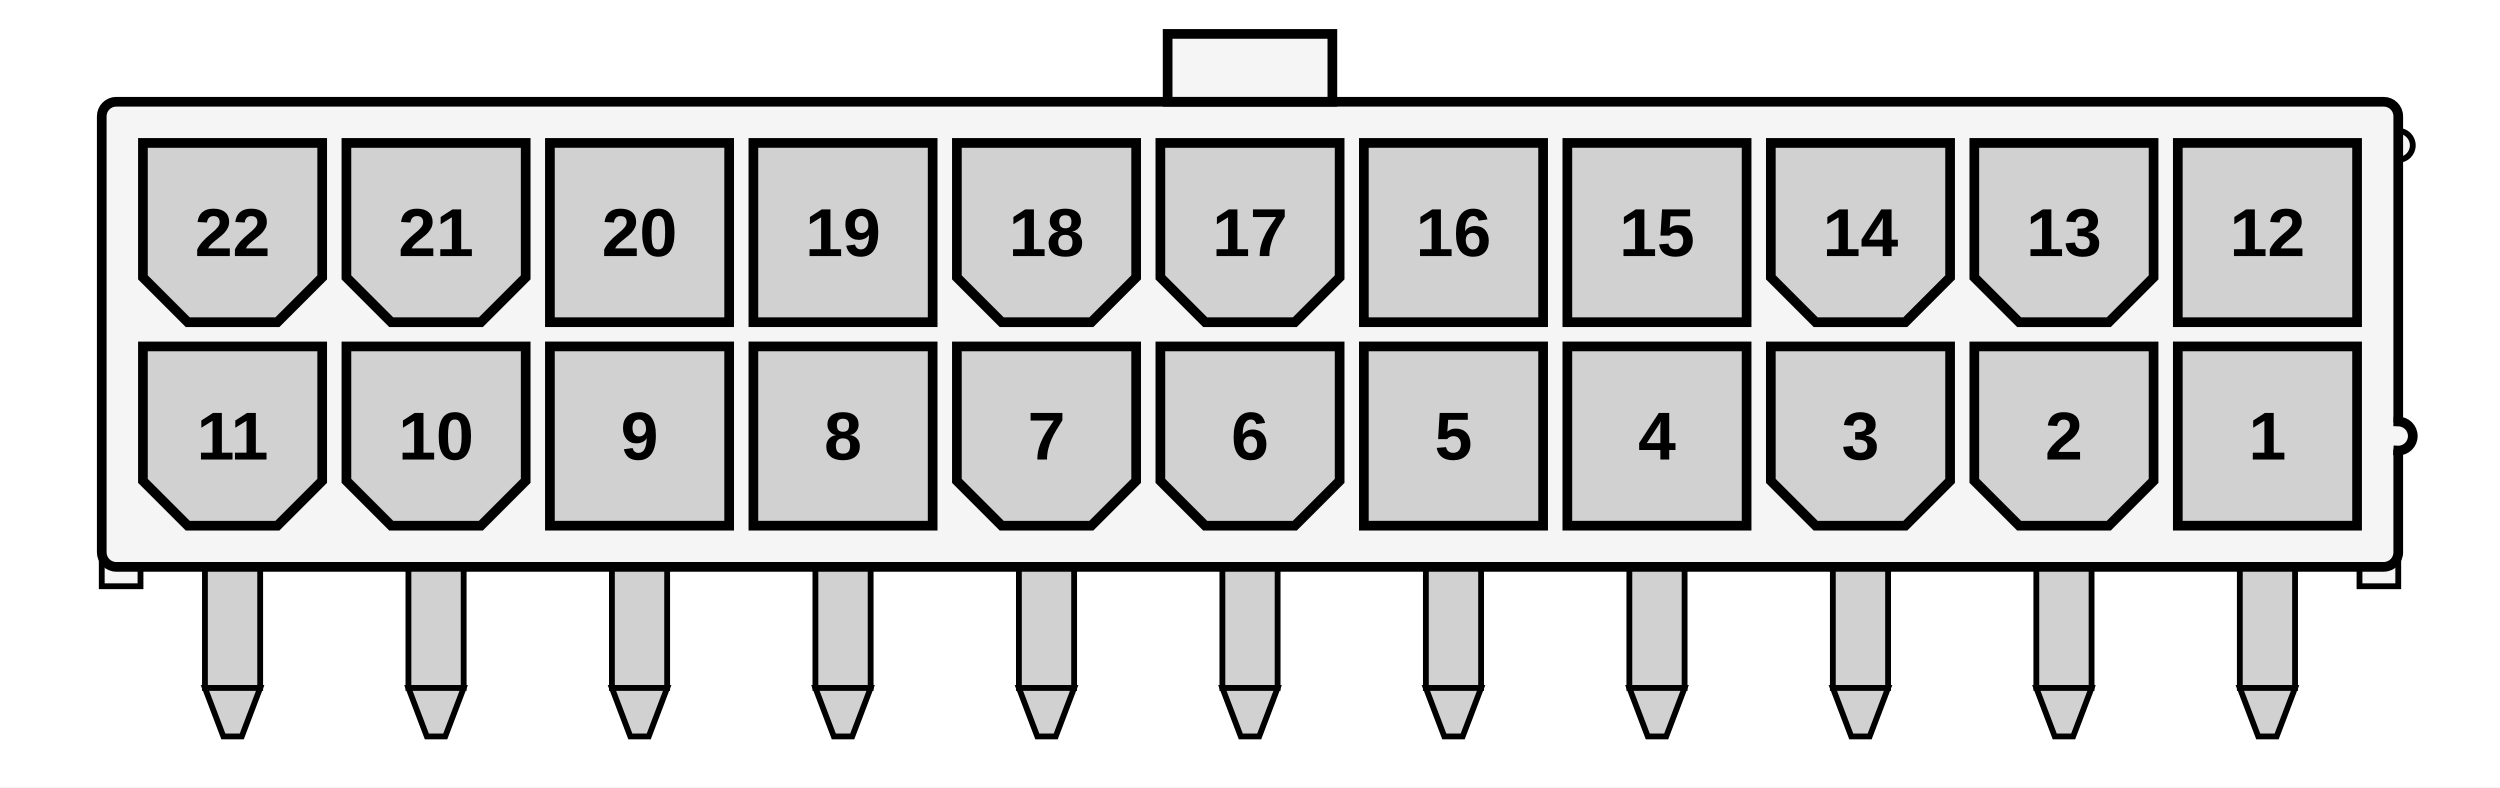
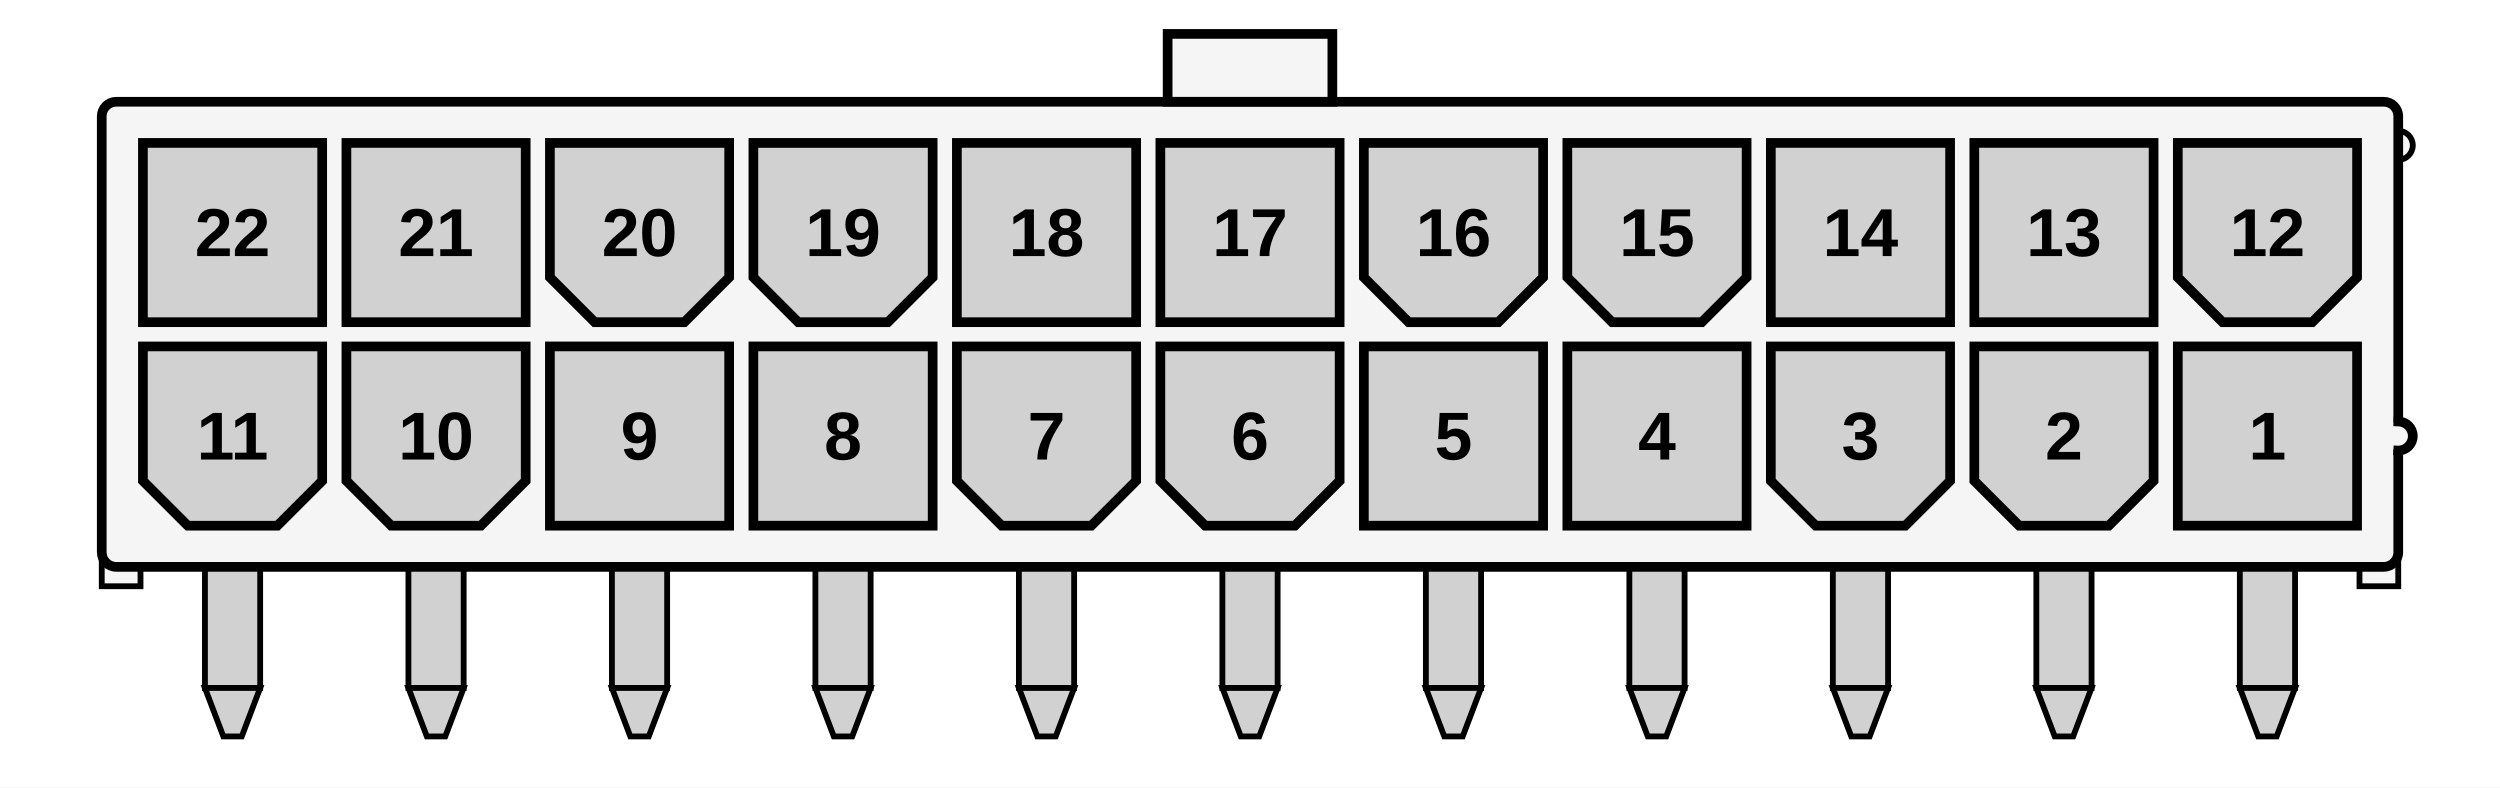
- <svg xmlns="http://www.w3.org/2000/svg" width="1032.0" height="325.0" viewBox="0 0 516.0 162.5">
+ <svg xmlns="http://www.w3.org/2000/svg" width="5160.0" height="1625.0" viewBox="0 0 516.0 162.5">
  <defs>
</defs>
  <rect x="0" y="0" width="516.0" height="162.5" stroke="None" stroke-width="0" fill="#ffffff" />
  <rect x="21.0" y="113.0" width="8" height="8" stroke="black" stroke-width="1.2" fill="#f5f5f5" />
  <rect x="487.0" y="113.0" width="8" height="8" stroke="black" stroke-width="1.2" fill="#f5f5f5" />
  <circle cx="495.0" cy="30.0" r="3.0" stroke-dasharray="9.425 9.425" stroke-dashoffset="-14.137" stroke="black" stroke-width="1.2" fill="#f5f5f5" />
  <rect x="462.3" y="117.0" width="11.4" height="25" stroke="black" stroke-width="1.2" fill="#d1d1d1" />
  <path d="M462.3,142.0 L473.7,142.0 L469.9,152.0 L466.1,152.0 L462.3,142.0 Z" stroke="black" stroke-width="1.2" fill="#d1d1d1" />
  <rect x="420.3" y="117.0" width="11.4" height="25" stroke="black" stroke-width="1.2" fill="#d1d1d1" />
  <path d="M420.3,142.0 L431.7,142.0 L427.9,152.0 L424.1,152.0 L420.3,142.0 Z" stroke="black" stroke-width="1.2" fill="#d1d1d1" />
  <rect x="378.3" y="117.0" width="11.4" height="25" stroke="black" stroke-width="1.2" fill="#d1d1d1" />
  <path d="M378.3,142.0 L389.7,142.0 L385.9,152.0 L382.1,152.0 L378.3,142.0 Z" stroke="black" stroke-width="1.2" fill="#d1d1d1" />
  <rect x="336.3" y="117.0" width="11.4" height="25" stroke="black" stroke-width="1.2" fill="#d1d1d1" />
  <path d="M336.3,142.0 L347.7,142.0 L343.9,152.0 L340.1,152.0 L336.3,142.0 Z" stroke="black" stroke-width="1.2" fill="#d1d1d1" />
  <rect x="294.3" y="117.0" width="11.4" height="25" stroke="black" stroke-width="1.2" fill="#d1d1d1" />
  <path d="M294.3,142.0 L305.7,142.0 L301.9,152.0 L298.1,152.0 L294.3,142.0 Z" stroke="black" stroke-width="1.2" fill="#d1d1d1" />
  <rect x="252.3" y="117.0" width="11.4" height="25" stroke="black" stroke-width="1.2" fill="#d1d1d1" />
  <path d="M252.3,142.0 L263.7,142.0 L259.9,152.0 L256.1,152.0 L252.3,142.0 Z" stroke="black" stroke-width="1.2" fill="#d1d1d1" />
  <rect x="210.3" y="117.0" width="11.4" height="25" stroke="black" stroke-width="1.2" fill="#d1d1d1" />
  <path d="M210.3,142.0 L221.7,142.0 L217.9,152.0 L214.1,152.0 L210.3,142.0 Z" stroke="black" stroke-width="1.2" fill="#d1d1d1" />
  <rect x="168.3" y="117.0" width="11.4" height="25" stroke="black" stroke-width="1.2" fill="#d1d1d1" />
  <path d="M168.3,142.0 L179.7,142.0 L175.9,152.0 L172.1,152.0 L168.3,142.0 Z" stroke="black" stroke-width="1.2" fill="#d1d1d1" />
  <rect x="126.3" y="117.0" width="11.4" height="25" stroke="black" stroke-width="1.2" fill="#d1d1d1" />
  <path d="M126.3,142.0 L137.7,142.0 L133.9,152.0 L130.1,152.0 L126.3,142.0 Z" stroke="black" stroke-width="1.2" fill="#d1d1d1" />
  <rect x="84.3" y="117.0" width="11.4" height="25" stroke="black" stroke-width="1.2" fill="#d1d1d1" />
  <path d="M84.3,142.0 L95.7,142.0 L91.9,152.0 L88.1,152.0 L84.3,142.0 Z" stroke="black" stroke-width="1.2" fill="#d1d1d1" />
  <rect x="42.3" y="117.0" width="11.4" height="25" stroke="black" stroke-width="1.2" fill="#d1d1d1" />
  <path d="M42.3,142.0 L53.7,142.0 L49.9,152.0 L46.1,152.0 L42.3,142.0 Z" stroke="black" stroke-width="1.2" fill="#d1d1d1" />
  <rect x="21.0" y="21.0" width="474.0" height="96" stroke="black" stroke-width="2" fill="#f5f5f5" rx="3.0" />
  <circle cx="495.0" cy="90.0" r="3.0" stroke-dasharray="9.425 9.425" stroke-dashoffset="-14.137" stroke="black" stroke-width="2" stroke-linecap="square" fill="#f5f5f5" />
  <rect x="449.5" y="71.5" width="37" height="37" stroke="black" stroke-width="2" fill="#d1d1d1" />
  <text x="468.0" y="90.0" font-size="14" font-family="arial" font-weight="bold" text-anchor="middle" dominant-baseline="central">1</text>
  <path d="M407.5,71.5 L444.5,71.5 L444.5,99.25 L435.25,108.5 L416.75,108.5 L407.5,99.25 L407.5,71.5 Z" stroke="black" stroke-width="2" fill="#d1d1d1" />
  <text x="426.0" y="90.0" font-size="14" font-family="arial" font-weight="bold" text-anchor="middle" dominant-baseline="central">2</text>
  <path d="M365.5,71.5 L402.5,71.5 L402.5,99.25 L393.25,108.5 L374.75,108.5 L365.5,99.25 L365.5,71.5 Z" stroke="black" stroke-width="2" fill="#d1d1d1" />
  <text x="384.0" y="90.0" font-size="14" font-family="arial" font-weight="bold" text-anchor="middle" dominant-baseline="central">3</text>
  <rect x="323.5" y="71.5" width="37" height="37" stroke="black" stroke-width="2" fill="#d1d1d1" />
  <text x="342.0" y="90.0" font-size="14" font-family="arial" font-weight="bold" text-anchor="middle" dominant-baseline="central">4</text>
  <rect x="281.5" y="71.5" width="37" height="37" stroke="black" stroke-width="2" fill="#d1d1d1" />
  <text x="300.0" y="90.0" font-size="14" font-family="arial" font-weight="bold" text-anchor="middle" dominant-baseline="central">5</text>
  <path d="M239.5,71.5 L276.5,71.5 L276.5,99.25 L267.25,108.5 L248.75,108.5 L239.5,99.25 L239.5,71.5 Z" stroke="black" stroke-width="2" fill="#d1d1d1" />
  <text x="258.0" y="90.0" font-size="14" font-family="arial" font-weight="bold" text-anchor="middle" dominant-baseline="central">6</text>
  <path d="M197.5,71.5 L234.5,71.5 L234.5,99.25 L225.25,108.5 L206.75,108.5 L197.5,99.25 L197.5,71.5 Z" stroke="black" stroke-width="2" fill="#d1d1d1" />
  <text x="216.0" y="90.0" font-size="14" font-family="arial" font-weight="bold" text-anchor="middle" dominant-baseline="central">7</text>
  <rect x="155.5" y="71.5" width="37" height="37" stroke="black" stroke-width="2" fill="#d1d1d1" />
  <text x="174.0" y="90.0" font-size="14" font-family="arial" font-weight="bold" text-anchor="middle" dominant-baseline="central">8</text>
  <rect x="113.5" y="71.5" width="37" height="37" stroke="black" stroke-width="2" fill="#d1d1d1" />
  <text x="132.0" y="90.0" font-size="14" font-family="arial" font-weight="bold" text-anchor="middle" dominant-baseline="central">9</text>
  <path d="M71.5,71.5 L108.5,71.5 L108.5,99.25 L99.25,108.5 L80.75,108.5 L71.5,99.25 L71.5,71.5 Z" stroke="black" stroke-width="2" fill="#d1d1d1" />
  <text x="90.0" y="90.0" font-size="14" font-family="arial" font-weight="bold" text-anchor="middle" dominant-baseline="central">10</text>
  <path d="M29.5,71.5 L66.5,71.5 L66.5,99.25 L57.25,108.5 L38.75,108.5 L29.5,99.25 L29.5,71.5 Z" stroke="black" stroke-width="2" fill="#d1d1d1" />
  <text x="48.0" y="90.0" font-size="14" font-family="arial" font-weight="bold" text-anchor="middle" dominant-baseline="central">11</text>
-   <rect x="449.5" y="29.5" width="37" height="37" stroke="black" stroke-width="2" fill="#d1d1d1" />
+   <path d="M449.5,29.5 L486.5,29.5 L486.5,57.25 L477.25,66.5 L458.75,66.5 L449.5,57.25 L449.5,29.5 Z" stroke="black" stroke-width="2" fill="#d1d1d1" />
  <text x="468.0" y="48.0" font-size="14" font-family="arial" font-weight="bold" text-anchor="middle" dominant-baseline="central">12</text>
-   <path d="M407.5,29.5 L444.5,29.5 L444.5,57.25 L435.25,66.5 L416.75,66.5 L407.5,57.25 L407.5,29.5 Z" stroke="black" stroke-width="2" fill="#d1d1d1" />
+   <rect x="407.5" y="29.5" width="37" height="37" stroke="black" stroke-width="2" fill="#d1d1d1" />
  <text x="426.0" y="48.0" font-size="14" font-family="arial" font-weight="bold" text-anchor="middle" dominant-baseline="central">13</text>
-   <path d="M365.5,29.5 L402.5,29.5 L402.5,57.25 L393.25,66.5 L374.75,66.5 L365.5,57.25 L365.5,29.5 Z" stroke="black" stroke-width="2" fill="#d1d1d1" />
+   <rect x="365.5" y="29.5" width="37" height="37" stroke="black" stroke-width="2" fill="#d1d1d1" />
  <text x="384.0" y="48.0" font-size="14" font-family="arial" font-weight="bold" text-anchor="middle" dominant-baseline="central">14</text>
-   <rect x="323.5" y="29.5" width="37" height="37" stroke="black" stroke-width="2" fill="#d1d1d1" />
+   <path d="M323.5,29.5 L360.5,29.5 L360.5,57.25 L351.25,66.5 L332.75,66.5 L323.5,57.25 L323.5,29.5 Z" stroke="black" stroke-width="2" fill="#d1d1d1" />
  <text x="342.0" y="48.0" font-size="14" font-family="arial" font-weight="bold" text-anchor="middle" dominant-baseline="central">15</text>
-   <rect x="281.5" y="29.5" width="37" height="37" stroke="black" stroke-width="2" fill="#d1d1d1" />
+   <path d="M281.5,29.5 L318.5,29.5 L318.5,57.25 L309.25,66.5 L290.75,66.5 L281.5,57.25 L281.5,29.5 Z" stroke="black" stroke-width="2" fill="#d1d1d1" />
  <text x="300.0" y="48.0" font-size="14" font-family="arial" font-weight="bold" text-anchor="middle" dominant-baseline="central">16</text>
-   <path d="M239.5,29.5 L276.5,29.5 L276.5,57.25 L267.25,66.5 L248.75,66.5 L239.5,57.25 L239.5,29.5 Z" stroke="black" stroke-width="2" fill="#d1d1d1" />
+   <rect x="239.5" y="29.5" width="37" height="37" stroke="black" stroke-width="2" fill="#d1d1d1" />
  <text x="258.0" y="48.0" font-size="14" font-family="arial" font-weight="bold" text-anchor="middle" dominant-baseline="central">17</text>
-   <path d="M197.5,29.5 L234.5,29.5 L234.5,57.25 L225.25,66.5 L206.75,66.5 L197.5,57.25 L197.5,29.5 Z" stroke="black" stroke-width="2" fill="#d1d1d1" />
+   <rect x="197.5" y="29.5" width="37" height="37" stroke="black" stroke-width="2" fill="#d1d1d1" />
  <text x="216.0" y="48.0" font-size="14" font-family="arial" font-weight="bold" text-anchor="middle" dominant-baseline="central">18</text>
-   <rect x="155.5" y="29.5" width="37" height="37" stroke="black" stroke-width="2" fill="#d1d1d1" />
+   <path d="M155.5,29.5 L192.5,29.5 L192.5,57.25 L183.25,66.5 L164.75,66.5 L155.5,57.25 L155.5,29.5 Z" stroke="black" stroke-width="2" fill="#d1d1d1" />
  <text x="174.0" y="48.0" font-size="14" font-family="arial" font-weight="bold" text-anchor="middle" dominant-baseline="central">19</text>
-   <rect x="113.5" y="29.5" width="37" height="37" stroke="black" stroke-width="2" fill="#d1d1d1" />
+   <path d="M113.5,29.5 L150.5,29.5 L150.5,57.25 L141.25,66.5 L122.75,66.5 L113.5,57.25 L113.5,29.5 Z" stroke="black" stroke-width="2" fill="#d1d1d1" />
  <text x="132.0" y="48.0" font-size="14" font-family="arial" font-weight="bold" text-anchor="middle" dominant-baseline="central">20</text>
-   <path d="M71.5,29.5 L108.5,29.5 L108.5,57.25 L99.25,66.5 L80.75,66.5 L71.5,57.25 L71.5,29.5 Z" stroke="black" stroke-width="2" fill="#d1d1d1" />
+   <rect x="71.5" y="29.5" width="37" height="37" stroke="black" stroke-width="2" fill="#d1d1d1" />
  <text x="90.0" y="48.0" font-size="14" font-family="arial" font-weight="bold" text-anchor="middle" dominant-baseline="central">21</text>
-   <path d="M29.5,29.5 L66.5,29.5 L66.5,57.25 L57.25,66.5 L38.75,66.5 L29.5,57.25 L29.5,29.5 Z" stroke="black" stroke-width="2" fill="#d1d1d1" />
+   <rect x="29.5" y="29.5" width="37" height="37" stroke="black" stroke-width="2" fill="#d1d1d1" />
  <text x="48.0" y="48.0" font-size="14" font-family="arial" font-weight="bold" text-anchor="middle" dominant-baseline="central">22</text>
  <rect x="241.0" y="7.0" width="34" height="14" stroke="black" stroke-width="2" fill="#f5f5f5" />
</svg>
